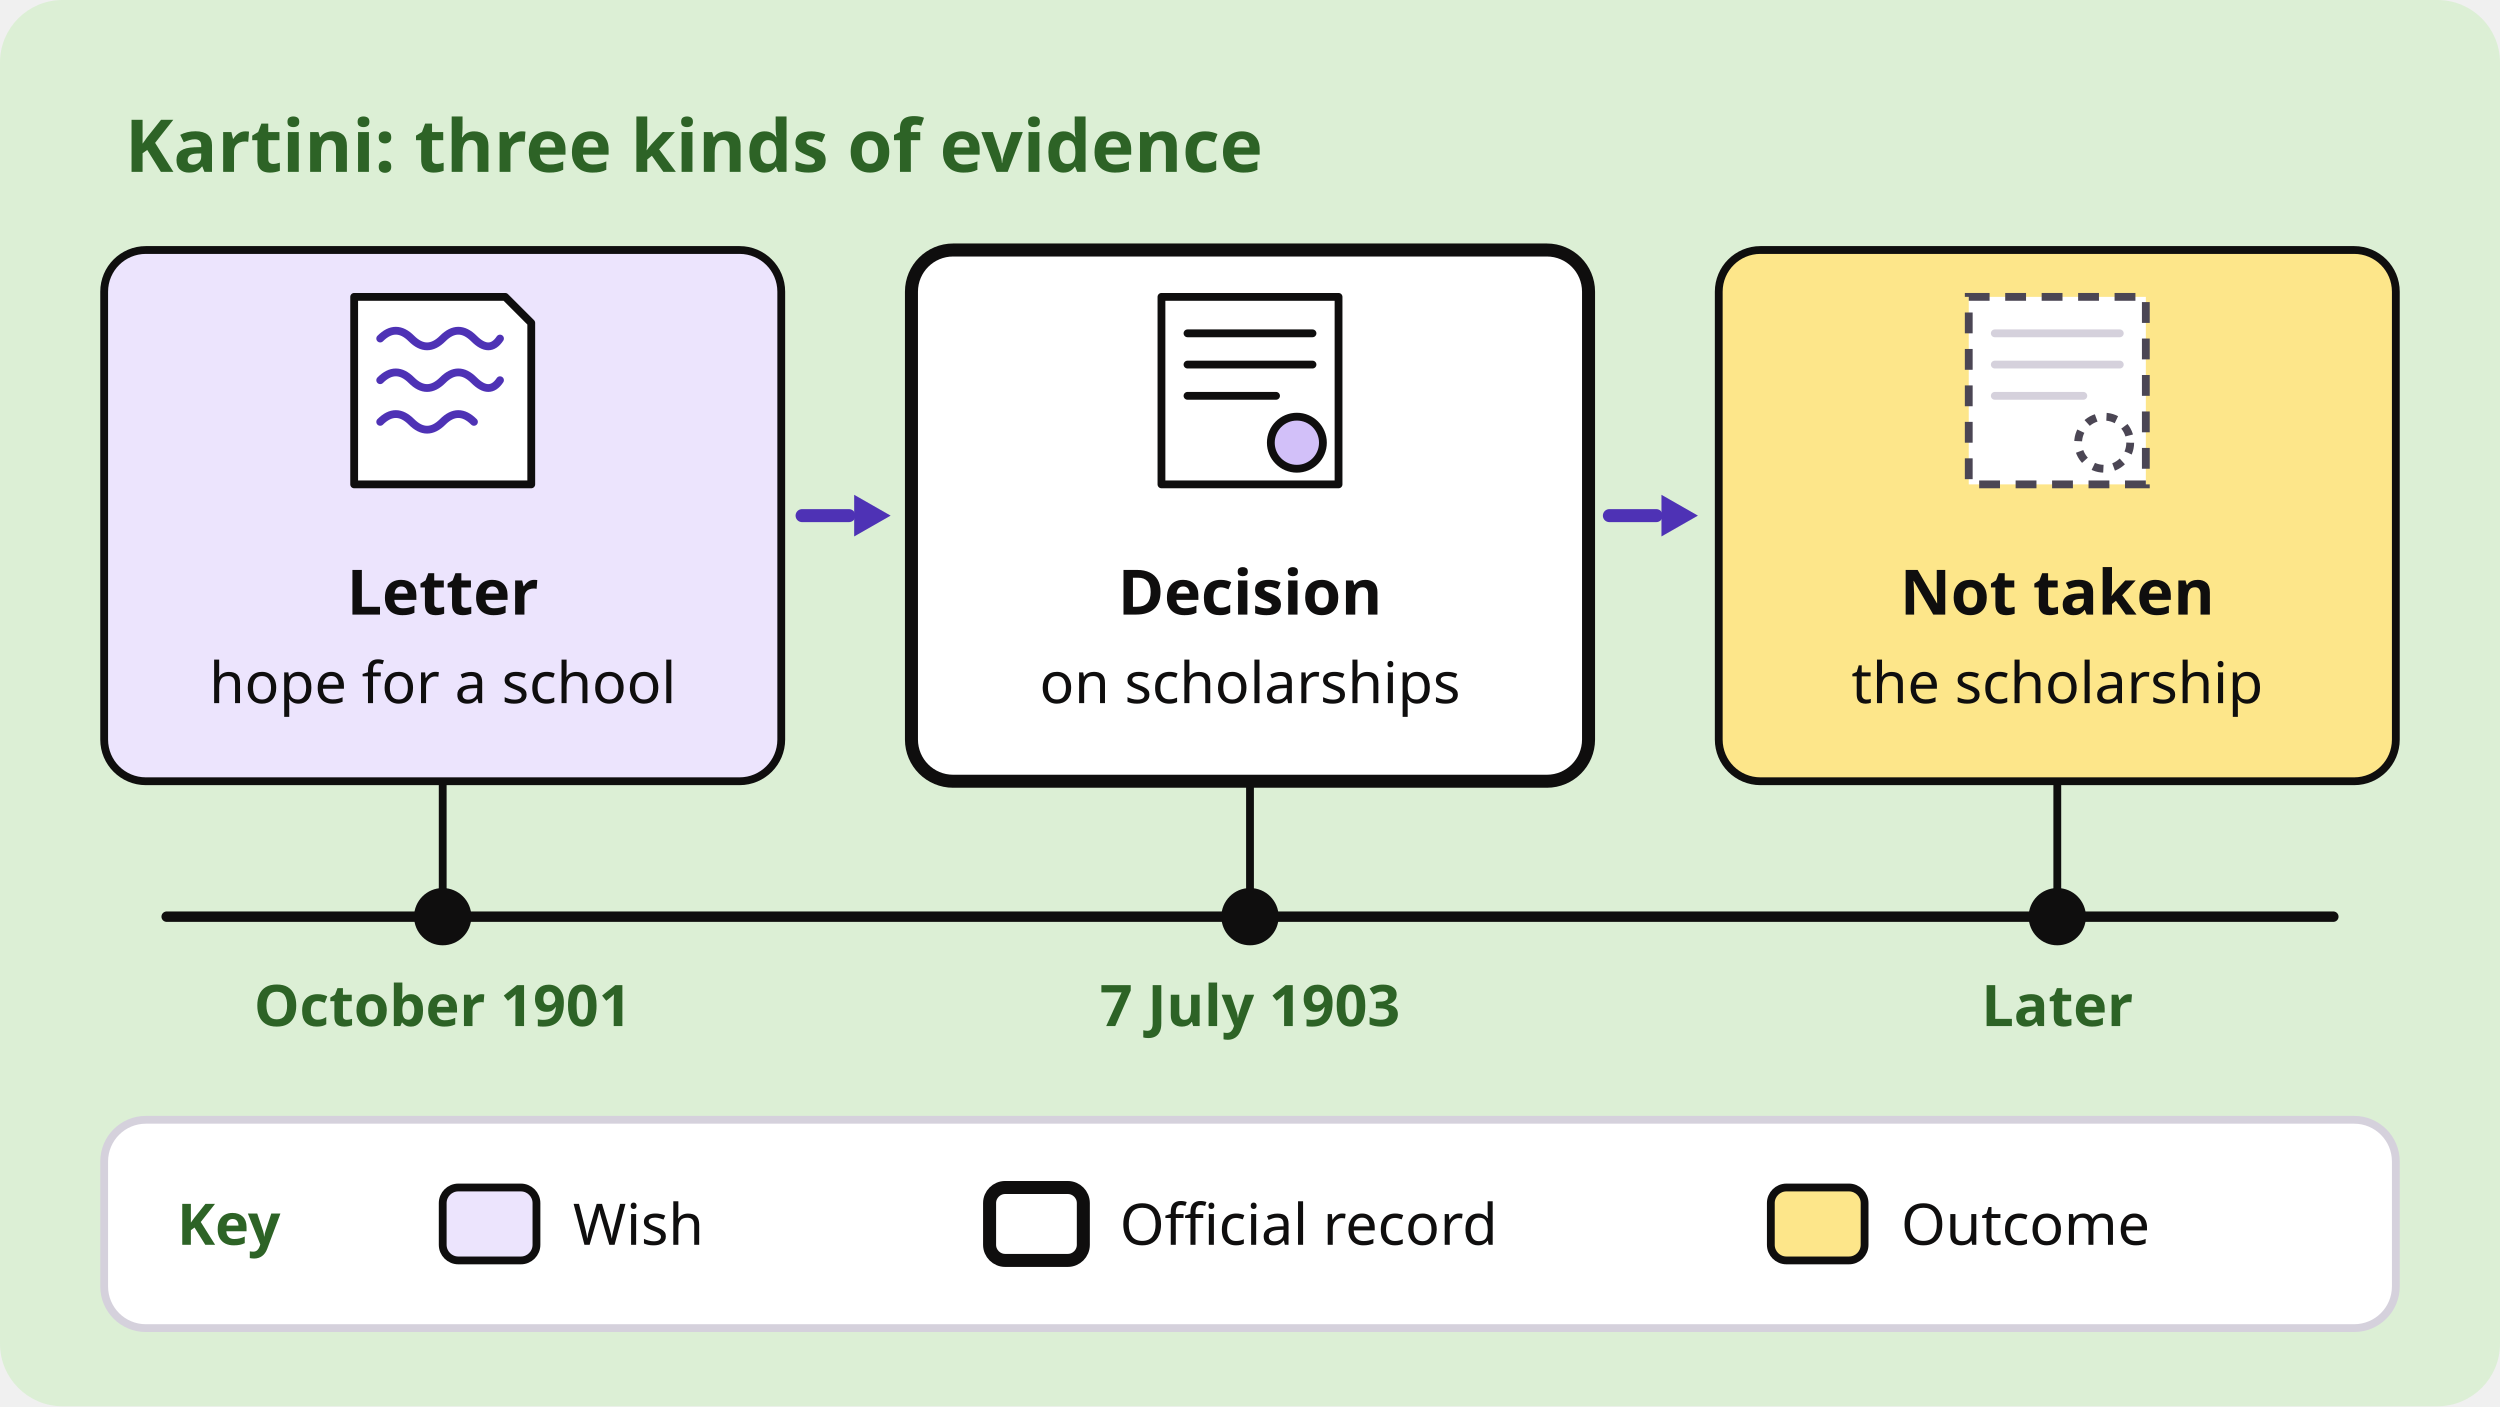
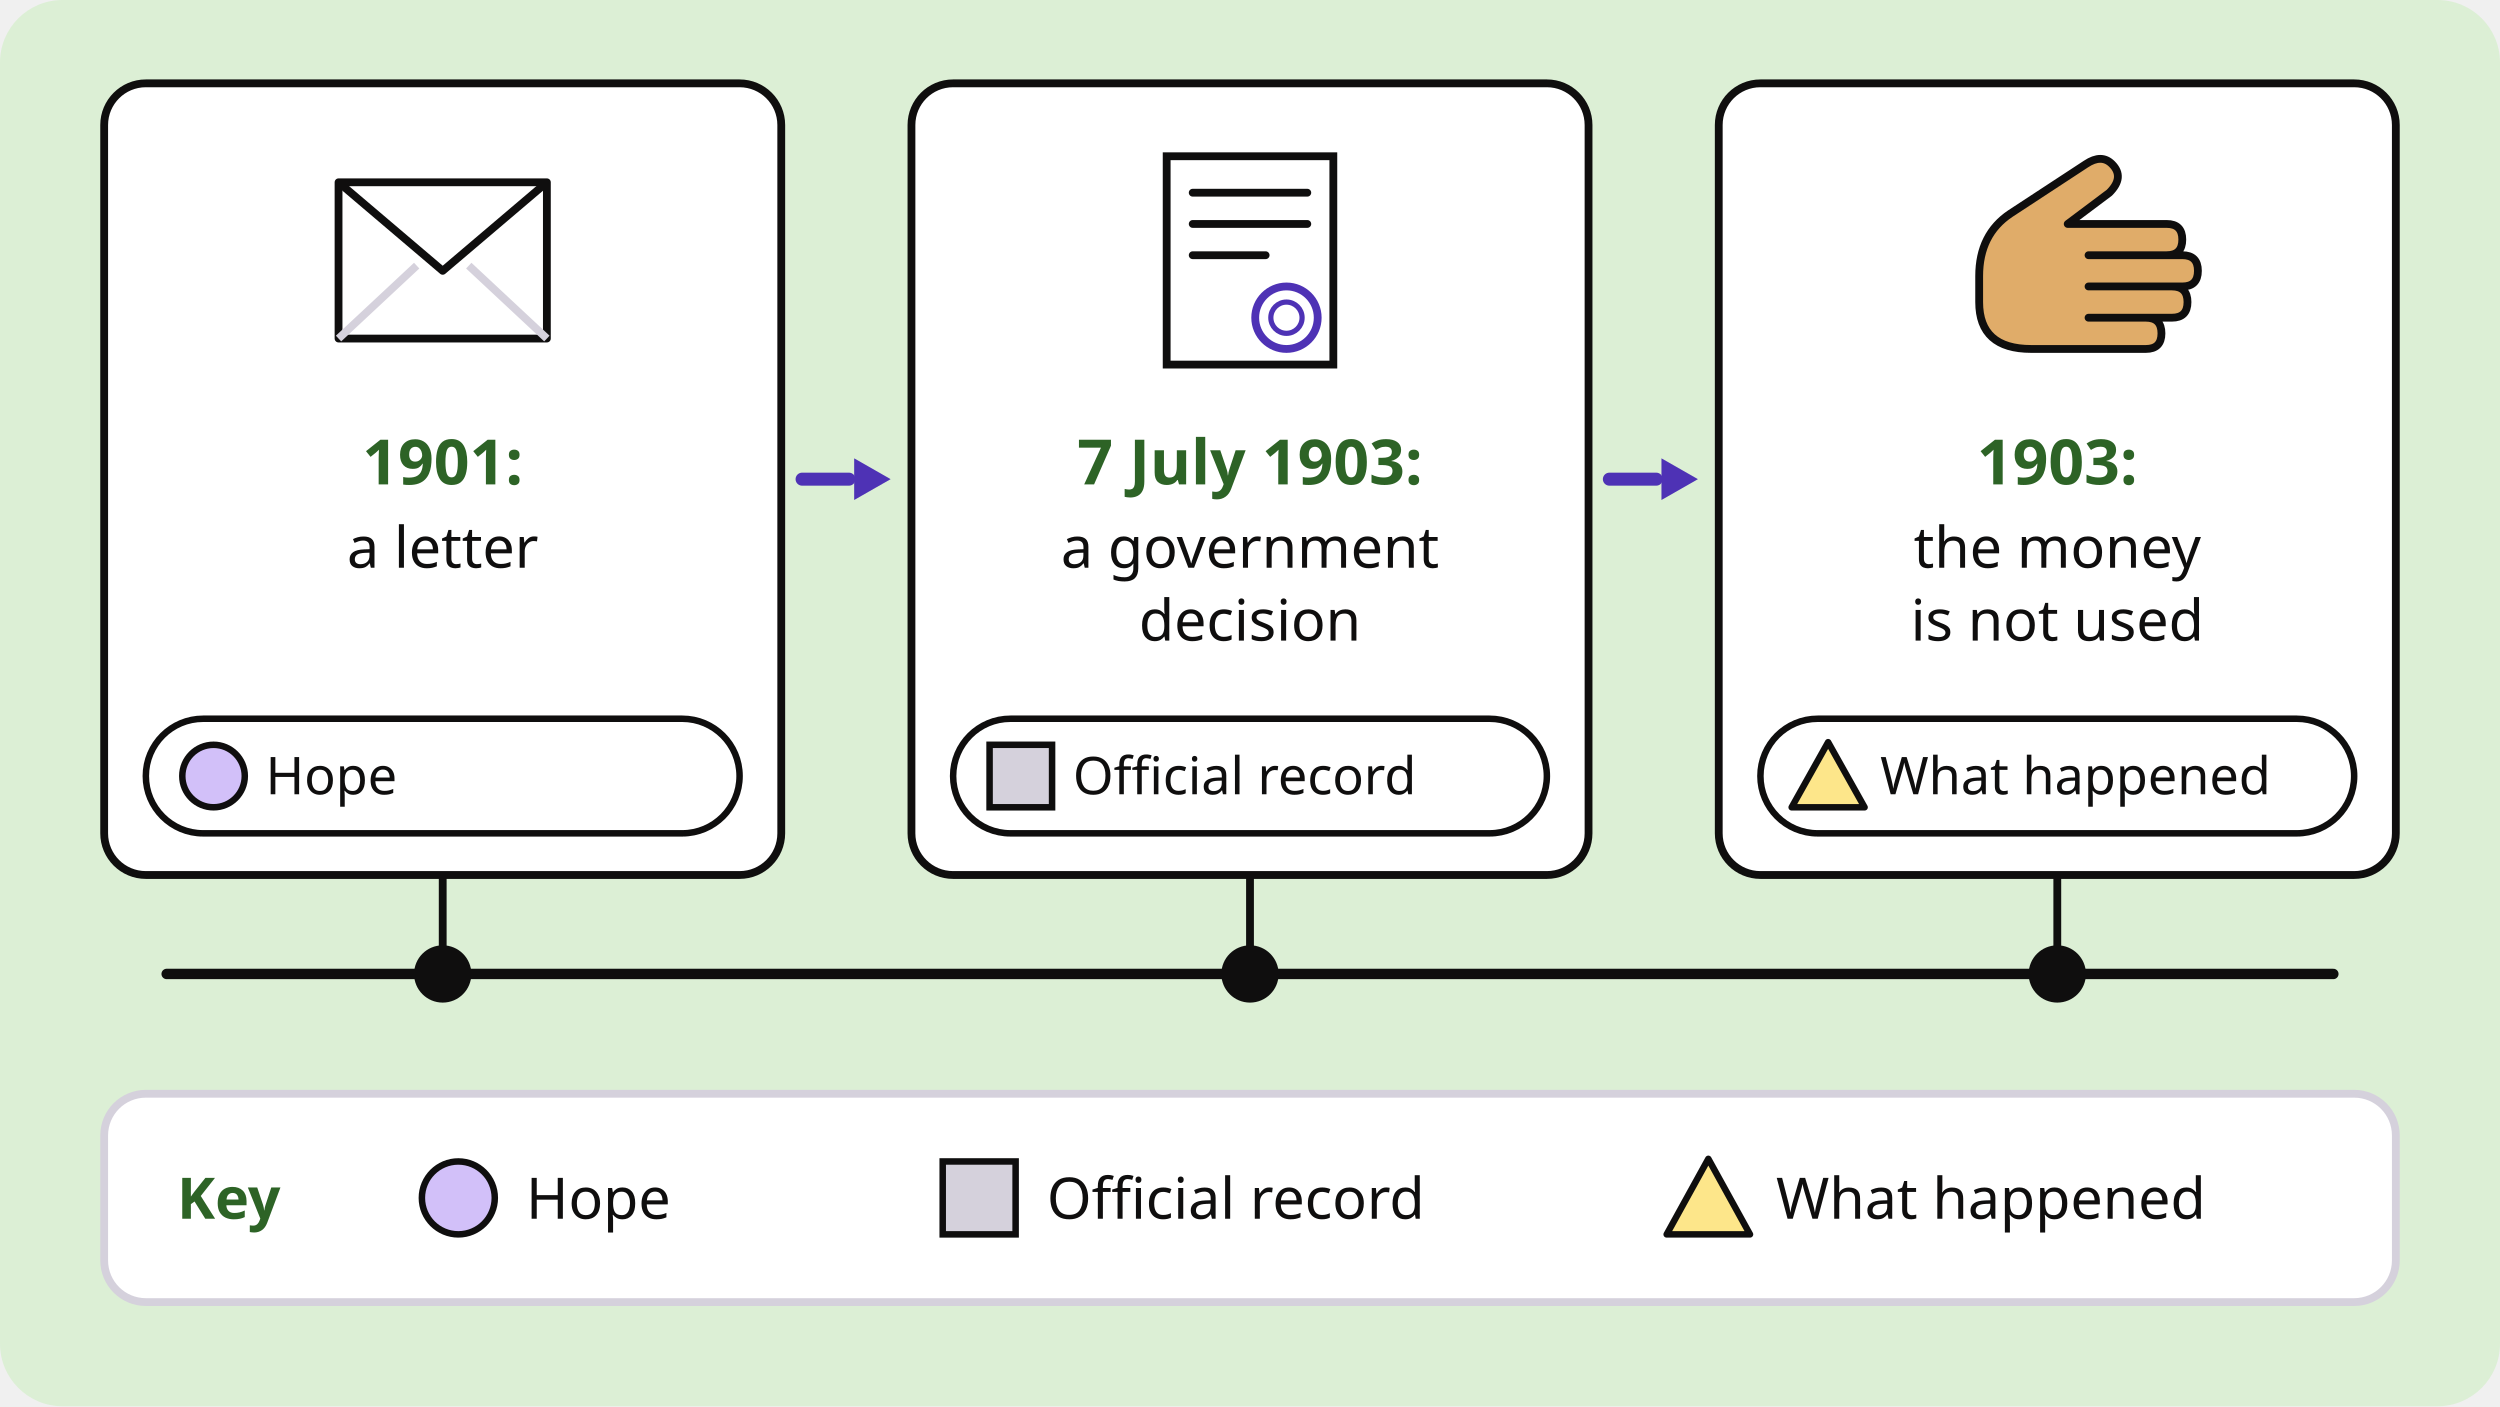
<svg xmlns="http://www.w3.org/2000/svg" viewBox="0 0 960 540" role="img" font-family="Atkinson Hyperlegible Next, Atkinson Hyperlegible, Verdana, sans-serif">
  <rect x="0" y="0" width="960" height="540" rx="24" fill="#DCEFD5" />
-   <text x="48" y="66" font-size="28" font-weight="700" fill="#2D6326">Kartini: three kinds of evidence</text>
-   <path d="M64,352 H896" stroke="#0F0E0E" stroke-width="4" stroke-linecap="round" />
-   <path d="M170,300 V352" stroke="#0F0E0E" stroke-width="3" />
-   <circle cx="170" cy="352" r="11" fill="#0F0E0E" />
-   <rect x="40" y="96" width="260" height="204" rx="16" fill="#ECE4FD" stroke="#0F0E0E" stroke-width="3" />
-   <g transform="translate(170,150)">
-     <path d="M-34,-36 H24 L34,-26 V36 H-34 Z" fill="#FFFFFF" stroke="#0F0E0E" stroke-width="3" stroke-linejoin="round" />
-     <path d="M-24,-20 q6,-6 12,0 t12,0 t12,0 t10,0 M-24,-4 q6,-6 12,0 t12,0 t12,0 t10,0 M-24,12 q6,-6 12,0 t12,0 t12,0" fill="none" stroke="#4E32B5" stroke-width="3" stroke-linecap="round" />
+   <path d="M64,374 H896" stroke="#0F0E0E" stroke-width="4" stroke-linecap="round" />
+   <path d="M170,336 V374" stroke="#0F0E0E" stroke-width="3" />
+   <circle cx="170" cy="374" r="11" fill="#0F0E0E" />
+   <rect x="40" y="32" width="260" height="304" rx="16" fill="#FFFFFF" stroke="#0F0E0E" stroke-width="3" />
+   <g transform="translate(170,100)">
+     <path d="M-40,-30 H40 V30 H-40 Z" fill="#FFFFFF" stroke="#0F0E0E" stroke-width="3" stroke-linejoin="round" />
+     <path d="M-40,-30 L0,4 L40,-30" fill="none" stroke="#0F0E0E" stroke-width="3" stroke-linejoin="round" />
+     <path d="M-40,30 L-10,2 M40,30 L10,2" stroke="#D5D1DC" stroke-width="3" />
  </g>
-   <text x="170" y="236" font-size="24" font-weight="700" fill="#0F0E0E" text-anchor="middle">Letter</text>
-   <text x="170" y="270" font-size="22" fill="#0F0E0E" text-anchor="middle">hope for a school</text>
-   <text x="170" y="394" font-size="22" font-weight="700" fill="#2D6326" text-anchor="middle">October 1901</text>
-   <path d="M480,300 V352" stroke="#0F0E0E" stroke-width="3" />
-   <circle cx="480" cy="352" r="11" fill="#0F0E0E" />
-   <rect x="350" y="96" width="260" height="204" rx="16" fill="#FFFFFF" stroke="#0F0E0E" stroke-width="5" />
-   <g transform="translate(480,150)">
-     <path d="M-34,-36 H34 V36 H-34 Z" fill="#FFFFFF" stroke="#0F0E0E" stroke-width="3" stroke-linejoin="round" />
-     <path d="M-24,-22 H24 M-24,-10 H24 M-24,2 H10" stroke="#0F0E0E" stroke-width="3" stroke-linecap="round" />
-     <circle cx="18" cy="20" r="10" fill="#D2C0F9" stroke="#0F0E0E" stroke-width="3" />
+   <text x="170" y="186" font-size="24" font-weight="700" fill="#2D6326" text-anchor="middle">1901:</text>
+   <text x="170" y="218" font-size="22" fill="#0F0E0E" text-anchor="middle">a letter</text>
+   <rect x="56" y="276" width="228" height="44" rx="22" fill="#FFFFFF" stroke="#0F0E0E" stroke-width="2.5" />
+   <circle cx="82" cy="298" r="12" fill="#D2C0F9" stroke="#0F0E0E" stroke-width="2.5" />
+   <text x="102" y="305" font-size="20" fill="#0F0E0E">Hope</text>
+   <path d="M480,336 V374" stroke="#0F0E0E" stroke-width="3" />
+   <circle cx="480" cy="374" r="11" fill="#0F0E0E" />
+   <rect x="350" y="32" width="260" height="304" rx="16" fill="#FFFFFF" stroke="#0F0E0E" stroke-width="3" />
+   <g transform="translate(480,100)">
+     <path d="M-32,-40 H32 V40 H-32 Z" fill="#FFFFFF" stroke="#0F0E0E" stroke-width="3" />
+     <path d="M-22,-26 H22 M-22,-14 H22 M-22,-2 H6" stroke="#0F0E0E" stroke-width="3" stroke-linecap="round" />
+     <circle cx="14" cy="22" r="12" fill="none" stroke="#4E32B5" stroke-width="3" />
+     <circle cx="14" cy="22" r="6" fill="none" stroke="#4E32B5" stroke-width="2" />
  </g>
-   <text x="480" y="236" font-size="24" font-weight="700" fill="#0F0E0E" text-anchor="middle">Decision</text>
-   <text x="480" y="270" font-size="22" fill="#0F0E0E" text-anchor="middle">on scholarships</text>
-   <text x="480" y="394" font-size="22" font-weight="700" fill="#2D6326" text-anchor="middle">7 July 1903</text>
-   <path d="M790,300 V352" stroke="#0F0E0E" stroke-width="3" />
-   <circle cx="790" cy="352" r="11" fill="#0F0E0E" />
-   <rect x="660" y="96" width="260" height="204" rx="16" fill="#FDE68A" stroke="#0F0E0E" stroke-width="3" />
-   <g transform="translate(790,150)">
-     <path d="M-34,-36 H34 V36 H-34 Z" fill="#FFFFFF" stroke="#4B4654" stroke-width="3" stroke-dasharray="8 6" />
-     <path d="M-24,-22 H24 M-24,-10 H24 M-24,2 H10" stroke="#D5D1DC" stroke-width="3" stroke-linecap="round" />
-     <circle cx="18" cy="20" r="10" fill="#FFFFFF" stroke="#4B4654" stroke-width="3" stroke-dasharray="4 4" />
+   <text x="480" y="186" font-size="24" font-weight="700" fill="#2D6326" text-anchor="middle">7 July 1903:</text>
+   <text x="480" y="218" font-size="22" fill="#0F0E0E" text-anchor="middle">a government</text>
+   <text x="480" y="246" font-size="22" fill="#0F0E0E" text-anchor="middle">decision</text>
+   <rect x="366" y="276" width="228" height="44" rx="22" fill="#FFFFFF" stroke="#0F0E0E" stroke-width="2.5" />
+   <rect x="380" y="286" width="24" height="24" fill="#D5D1DC" stroke="#0F0E0E" stroke-width="2.5" />
+   <text x="412" y="305" font-size="20" fill="#0F0E0E">Official record</text>
+   <path d="M790,336 V374" stroke="#0F0E0E" stroke-width="3" />
+   <circle cx="790" cy="374" r="11" fill="#0F0E0E" />
+   <rect x="660" y="32" width="260" height="304" rx="16" fill="#FFFFFF" stroke="#0F0E0E" stroke-width="3" />
+   <g transform="translate(790,104) scale(-1,1) rotate(-90)">
+     <path d="M-30,-6 V-34 Q-30,-40 -24,-40 Q-18,-40 -18,-34 V-12 V-44 Q-18,-50 -12,-50 Q-6,-50 -6,-44 V-12 V-48 Q-6,-54 0,-54 Q6,-54 6,-48 V-12 V-42 Q6,-48 12,-48 Q18,-48 18,-42 V-4 L30,-20 Q36,-26 41,-21 Q45,-17 41,-11 L22,18 Q14,30 -2,30 H-12 Q-30,30 -30,10 Z" fill="#E0AC69" stroke="#0F0E0E" stroke-width="3" stroke-linejoin="round" />
  </g>
-   <text x="790" y="236" font-size="24" font-weight="700" fill="#0F0E0E" text-anchor="middle">Not taken</text>
-   <text x="790" y="270" font-size="22" fill="#0F0E0E" text-anchor="middle">the scholarship</text>
-   <text x="790" y="394" font-size="22" font-weight="700" fill="#2D6326" text-anchor="middle">Later</text>
-   <path d="M308,198 H326" stroke="#4E32B5" stroke-width="5" stroke-linecap="round" />
-   <path d="M342,198 L328,190 L328,206 Z" fill="#4E32B5" />
-   <path d="M618,198 H636" stroke="#4E32B5" stroke-width="5" stroke-linecap="round" />
-   <path d="M652,198 L638,190 L638,206 Z" fill="#4E32B5" />
-   <rect x="40" y="430" width="880" height="80" rx="16" fill="#FFFFFF" stroke="#D5D1DC" stroke-width="3" />
-   <text x="68" y="478" font-size="22" font-weight="700" fill="#2D6326">Key</text>
-   <rect x="170" y="456" width="36" height="28" rx="6" fill="#ECE4FD" stroke="#0F0E0E" stroke-width="3" />
-   <text x="220" y="478" font-size="22" fill="#0F0E0E">Wish</text>
-   <rect x="380" y="456" width="36" height="28" rx="6" fill="#FFFFFF" stroke="#0F0E0E" stroke-width="5" />
-   <text x="430" y="478" font-size="22" fill="#0F0E0E">Official record</text>
-   <rect x="680" y="456" width="36" height="28" rx="6" fill="#FDE68A" stroke="#0F0E0E" stroke-width="3" />
-   <text x="730" y="478" font-size="22" fill="#0F0E0E">Outcome</text>
+   <text x="790" y="186" font-size="24" font-weight="700" fill="#2D6326" text-anchor="middle">1903:</text>
+   <text x="790" y="218" font-size="22" fill="#0F0E0E" text-anchor="middle">the money</text>
+   <text x="790" y="246" font-size="22" fill="#0F0E0E" text-anchor="middle">is not used</text>
+   <rect x="676" y="276" width="228" height="44" rx="22" fill="#FFFFFF" stroke="#0F0E0E" stroke-width="2.5" />
+   <path d="M702,285 L716,310 H688 Z" fill="#FDE68A" stroke="#0F0E0E" stroke-width="2.5" stroke-linejoin="round" />
+   <text x="722" y="305" font-size="20" fill="#0F0E0E">What happened</text>
+   <path d="M308,184 H326" stroke="#4E32B5" stroke-width="5" stroke-linecap="round" />
+   <path d="M342,184 L328,176 L328,192 Z" fill="#4E32B5" />
+   <path d="M618,184 H636" stroke="#4E32B5" stroke-width="5" stroke-linecap="round" />
+   <path d="M652,184 L638,176 L638,192 Z" fill="#4E32B5" />
+   <rect x="40" y="420" width="880" height="80" rx="16" fill="#FFFFFF" stroke="#D5D1DC" stroke-width="3" />
+   <text x="68" y="468" font-size="22" font-weight="700" fill="#2D6326">Key</text>
+   <circle cx="176" cy="460" r="14" fill="#D2C0F9" stroke="#0F0E0E" stroke-width="2.5" />
+   <text x="202" y="468" font-size="22" fill="#0F0E0E">Hope</text>
+   <rect x="362" y="446" width="28" height="28" fill="#D5D1DC" stroke="#0F0E0E" stroke-width="2.5" />
+   <text x="402" y="468" font-size="22" fill="#0F0E0E">Official record</text>
+   <path d="M656,445 L672,474 H640 Z" fill="#FDE68A" stroke="#0F0E0E" stroke-width="2.5" stroke-linejoin="round" />
+   <text x="682" y="468" font-size="22" fill="#0F0E0E">What happened</text>
</svg>
